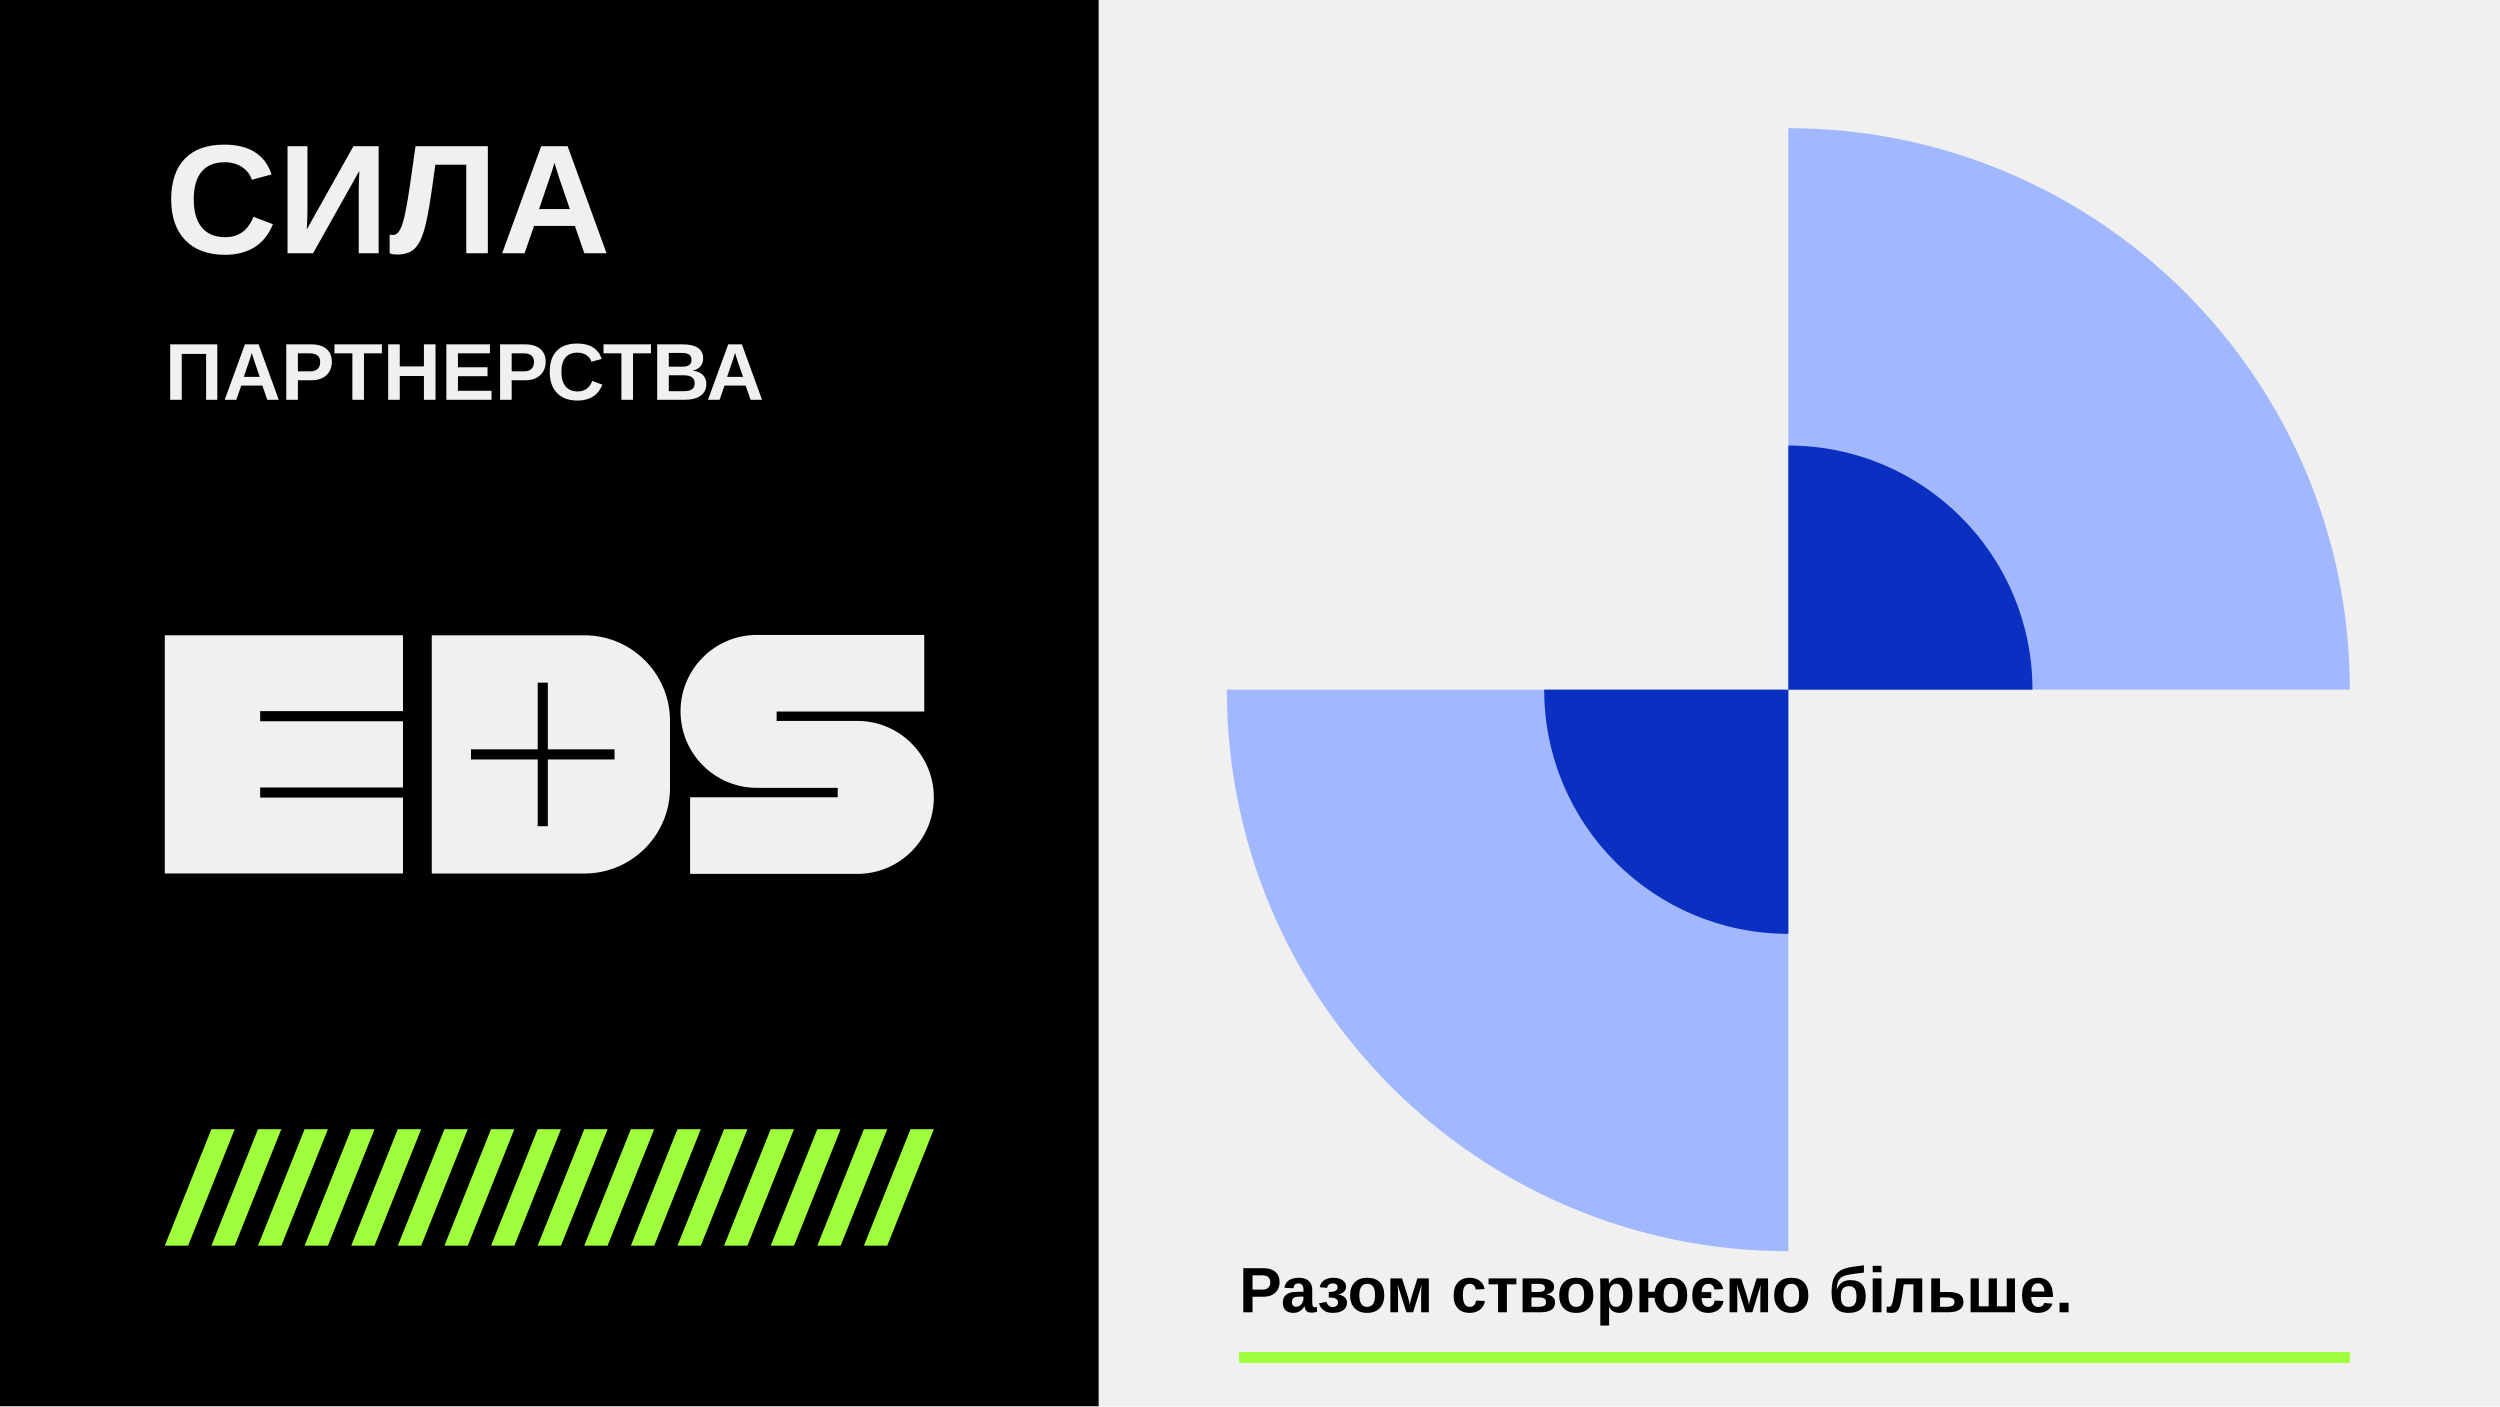
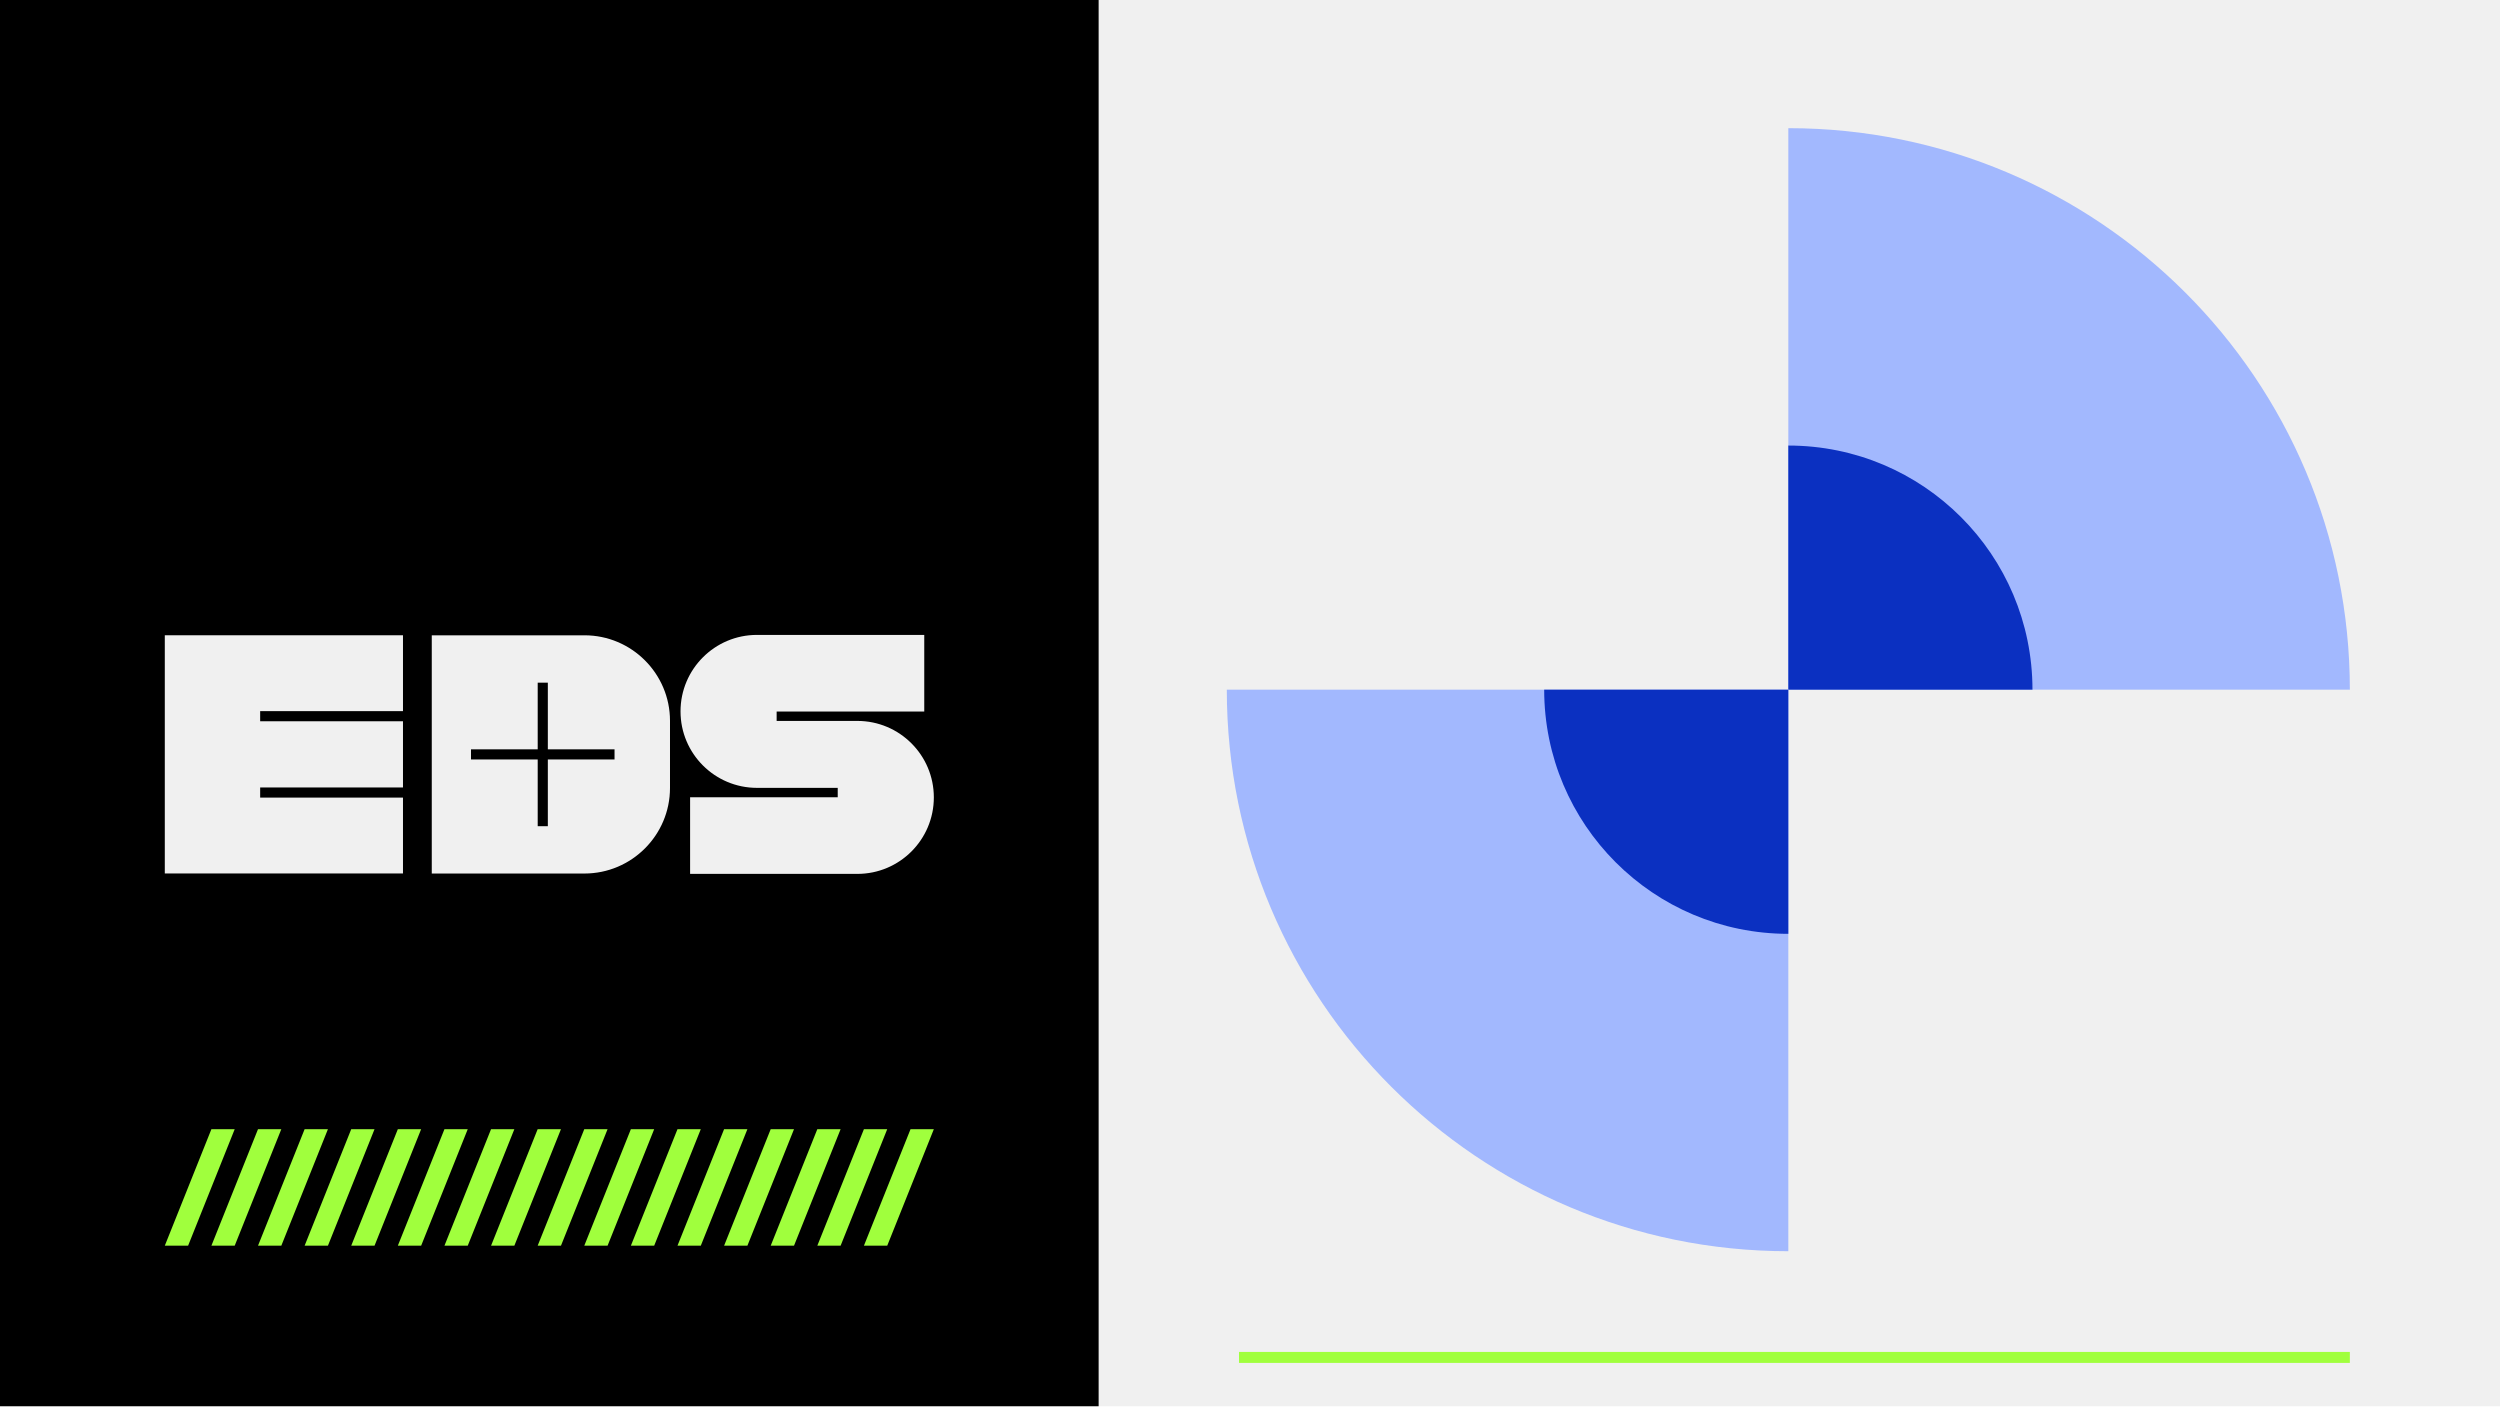
<svg xmlns="http://www.w3.org/2000/svg" width="4096" height="2304" viewBox="0 0 4096 2304">
  <rect x="0" y="0" width="4096" height="2304" fill="#F0F0F0" />
  <rect x="0" y="0" width="1800" height="2304" fill="#000000" />
-   <text x="270" y="415" fill="#F0F0F0" font-size="255" font-weight="700" text-anchor="start" letter-spacing="0" font-family="Arial,DejaVu Sans,sans-serif" textLength="1260" lengthAdjust="spacingAndGlyphs">СИЛА</text>
-   <text x="270" y="655" fill="#F0F0F0" font-size="132" font-weight="700" text-anchor="start" letter-spacing="0" font-family="Arial,DejaVu Sans,sans-serif" textLength="1260" lengthAdjust="spacingAndGlyphs">ПАРТНЕРСТВА</text>
  <svg x="270" y="1040" width="1260" height="392" viewBox="174.28 839.27 194.27 60.37">
    <g fill="#F0F0F0">
      <polygon points="234.45,858.53 234.45,839.36 174.28,839.36 174.28,899.54 234.45,899.54 234.45,880.37 198.37,880.37      198.37,877.81 234.45,877.81 234.45,861.09 198.37,861.09 198.37,858.53    " fill="#F0F0F0" />
      <path d="M366.13,858.62v-19.35h-42.25c-10.67,0-19.32,8.65-19.32,19.32v0c0,10.67,8.65,19.32,19.32,19.32h20.39v2.38h-37.29     v19.35h42.25c10.67,0,19.32-8.65,19.32-19.32v0c0-10.67-8.65-19.32-19.32-19.32h-20.39v-2.38H366.13z" fill="#F0F0F0" />
      <path d="M301.9,877.94v-16.97c0-11.91-9.69-21.6-21.6-21.6h-38.58v60.18h38.58C292.21,899.54,301.9,889.85,301.9,877.94z      M271.04,887.59h-2.56v-16.85h-16.85v-2.56h16.85v-16.85h2.56v16.85h16.85v2.56h-16.85V887.59z" fill="#F0F0F0" />
    </g>
  </svg>
  <svg x="270" y="1850" width="1260" height="191" viewBox="161.71 136.84 810.42 122.79">
    <g fill="#A0FF3D">
      <polygon points="186.27,259.63 161.71,259.63 210.82,136.84 235.38,136.84  " fill="#A0FF3D" />
      <polygon points="235.38,259.63 210.82,259.63 259.94,136.84 284.5,136.84  " fill="#A0FF3D" />
      <polygon points="284.5,259.63 259.94,259.63 309.06,136.84 333.62,136.84  " fill="#A0FF3D" />
      <polygon points="333.62,259.63 309.06,259.63 358.17,136.84 382.73,136.84  " fill="#A0FF3D" />
      <polygon points="382.73,259.63 358.17,259.63 407.29,136.84 431.85,136.84  " fill="#A0FF3D" />
      <polygon points="431.85,259.63 407.29,259.63 456.41,136.84 480.96,136.84  " fill="#A0FF3D" />
      <polygon points="480.96,259.63 456.41,259.63 505.52,136.84 530.08,136.84  " fill="#A0FF3D" />
      <polygon points="530.08,259.63 505.52,259.63 554.64,136.84 579.2,136.84  " fill="#A0FF3D" />
      <polygon points="579.2,259.63 554.64,259.63 603.76,136.84 628.31,136.84  " fill="#A0FF3D" />
      <polygon points="628.31,259.63 603.76,259.63 652.87,136.84 677.43,136.84  " fill="#A0FF3D" />
      <polygon points="677.43,259.63 652.87,259.63 701.99,136.84 726.55,136.84  " fill="#A0FF3D" />
      <polygon points="726.55,259.63 701.99,259.63 751.1,136.84 775.66,136.84  " fill="#A0FF3D" />
      <polygon points="775.66,259.63 751.1,259.63 800.22,136.84 824.78,136.84  " fill="#A0FF3D" />
      <polygon points="824.78,259.63 800.22,259.63 849.34,136.84 873.89,136.84  " fill="#A0FF3D" />
      <polygon points="873.89,259.63 849.34,259.63 898.45,136.84 923.01,136.84  " fill="#A0FF3D" />
      <polygon points="923.01,259.63 898.45,259.63 947.57,136.84 972.13,136.84  " fill="#A0FF3D" />
    </g>
  </svg>
  <svg x="2010" y="210" width="1840" height="1840" viewBox="302.7 299.01 79.34 79.34">
    <g fill="#A2B8FE">
      <path d="M342.37,378.35v-39.67l-39.67,0C302.7,360.59,320.46,378.35,342.37,378.35z" fill="#A2B8FE" />
      <path d="M342.37,299.01l0,39.67h39.67C382.04,316.77,364.28,299.01,342.37,299.01z" fill="#A2B8FE" />
    </g>
  </svg>
  <svg x="2530" y="730" width="800" height="800" viewBox="302.7 299.01 79.34 79.34">
    <g fill="#0B30C1">
      <path d="M342.37,378.35v-39.67l-39.67,0C302.7,360.59,320.46,378.35,342.37,378.35z" fill="#0B30C1" />
      <path d="M342.37,299.01l0,39.67h39.67C382.04,316.77,364.28,299.01,342.37,299.01z" fill="#0B30C1" />
    </g>
  </svg>
-   <text x="2030" y="2150" fill="#000000" font-size="105" font-weight="600" text-anchor="start" letter-spacing="0" font-family="Arial,DejaVu Sans,sans-serif" textLength="1820" lengthAdjust="spacingAndGlyphs">Разом створюємо більше.</text>
  <rect x="2030" y="2215" width="1820" height="18" fill="#A0FF3D" />
</svg>
